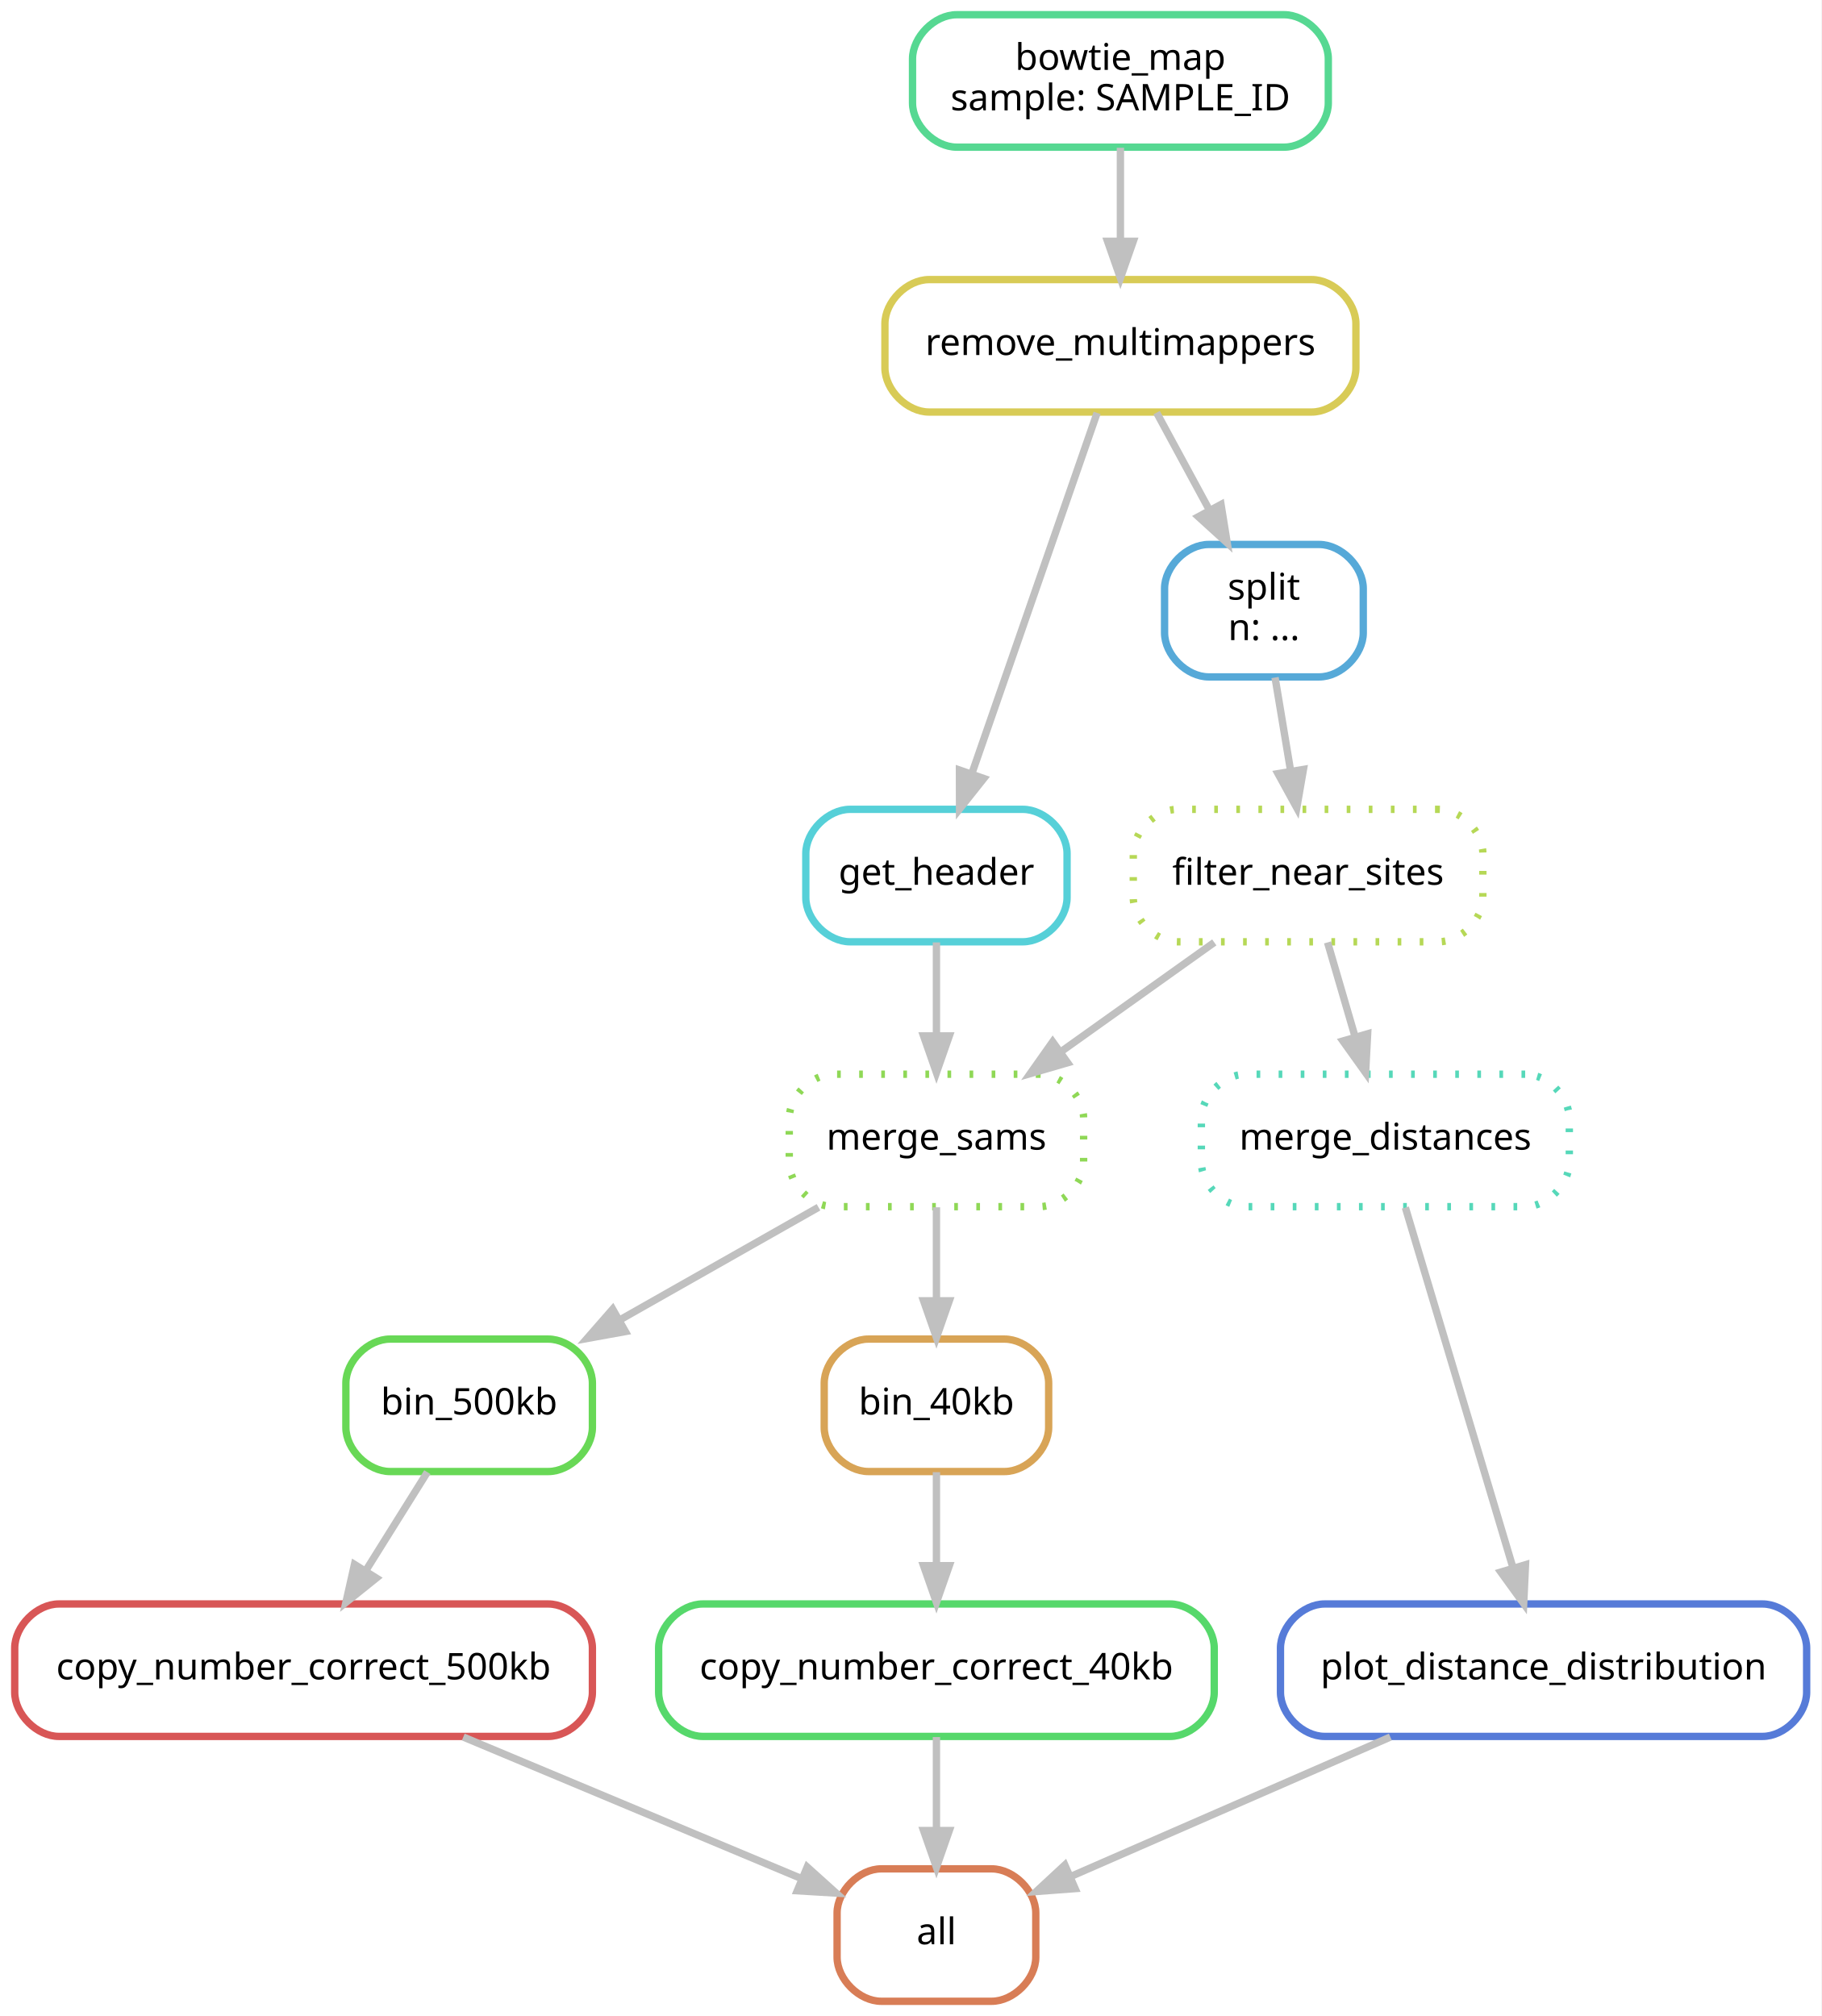
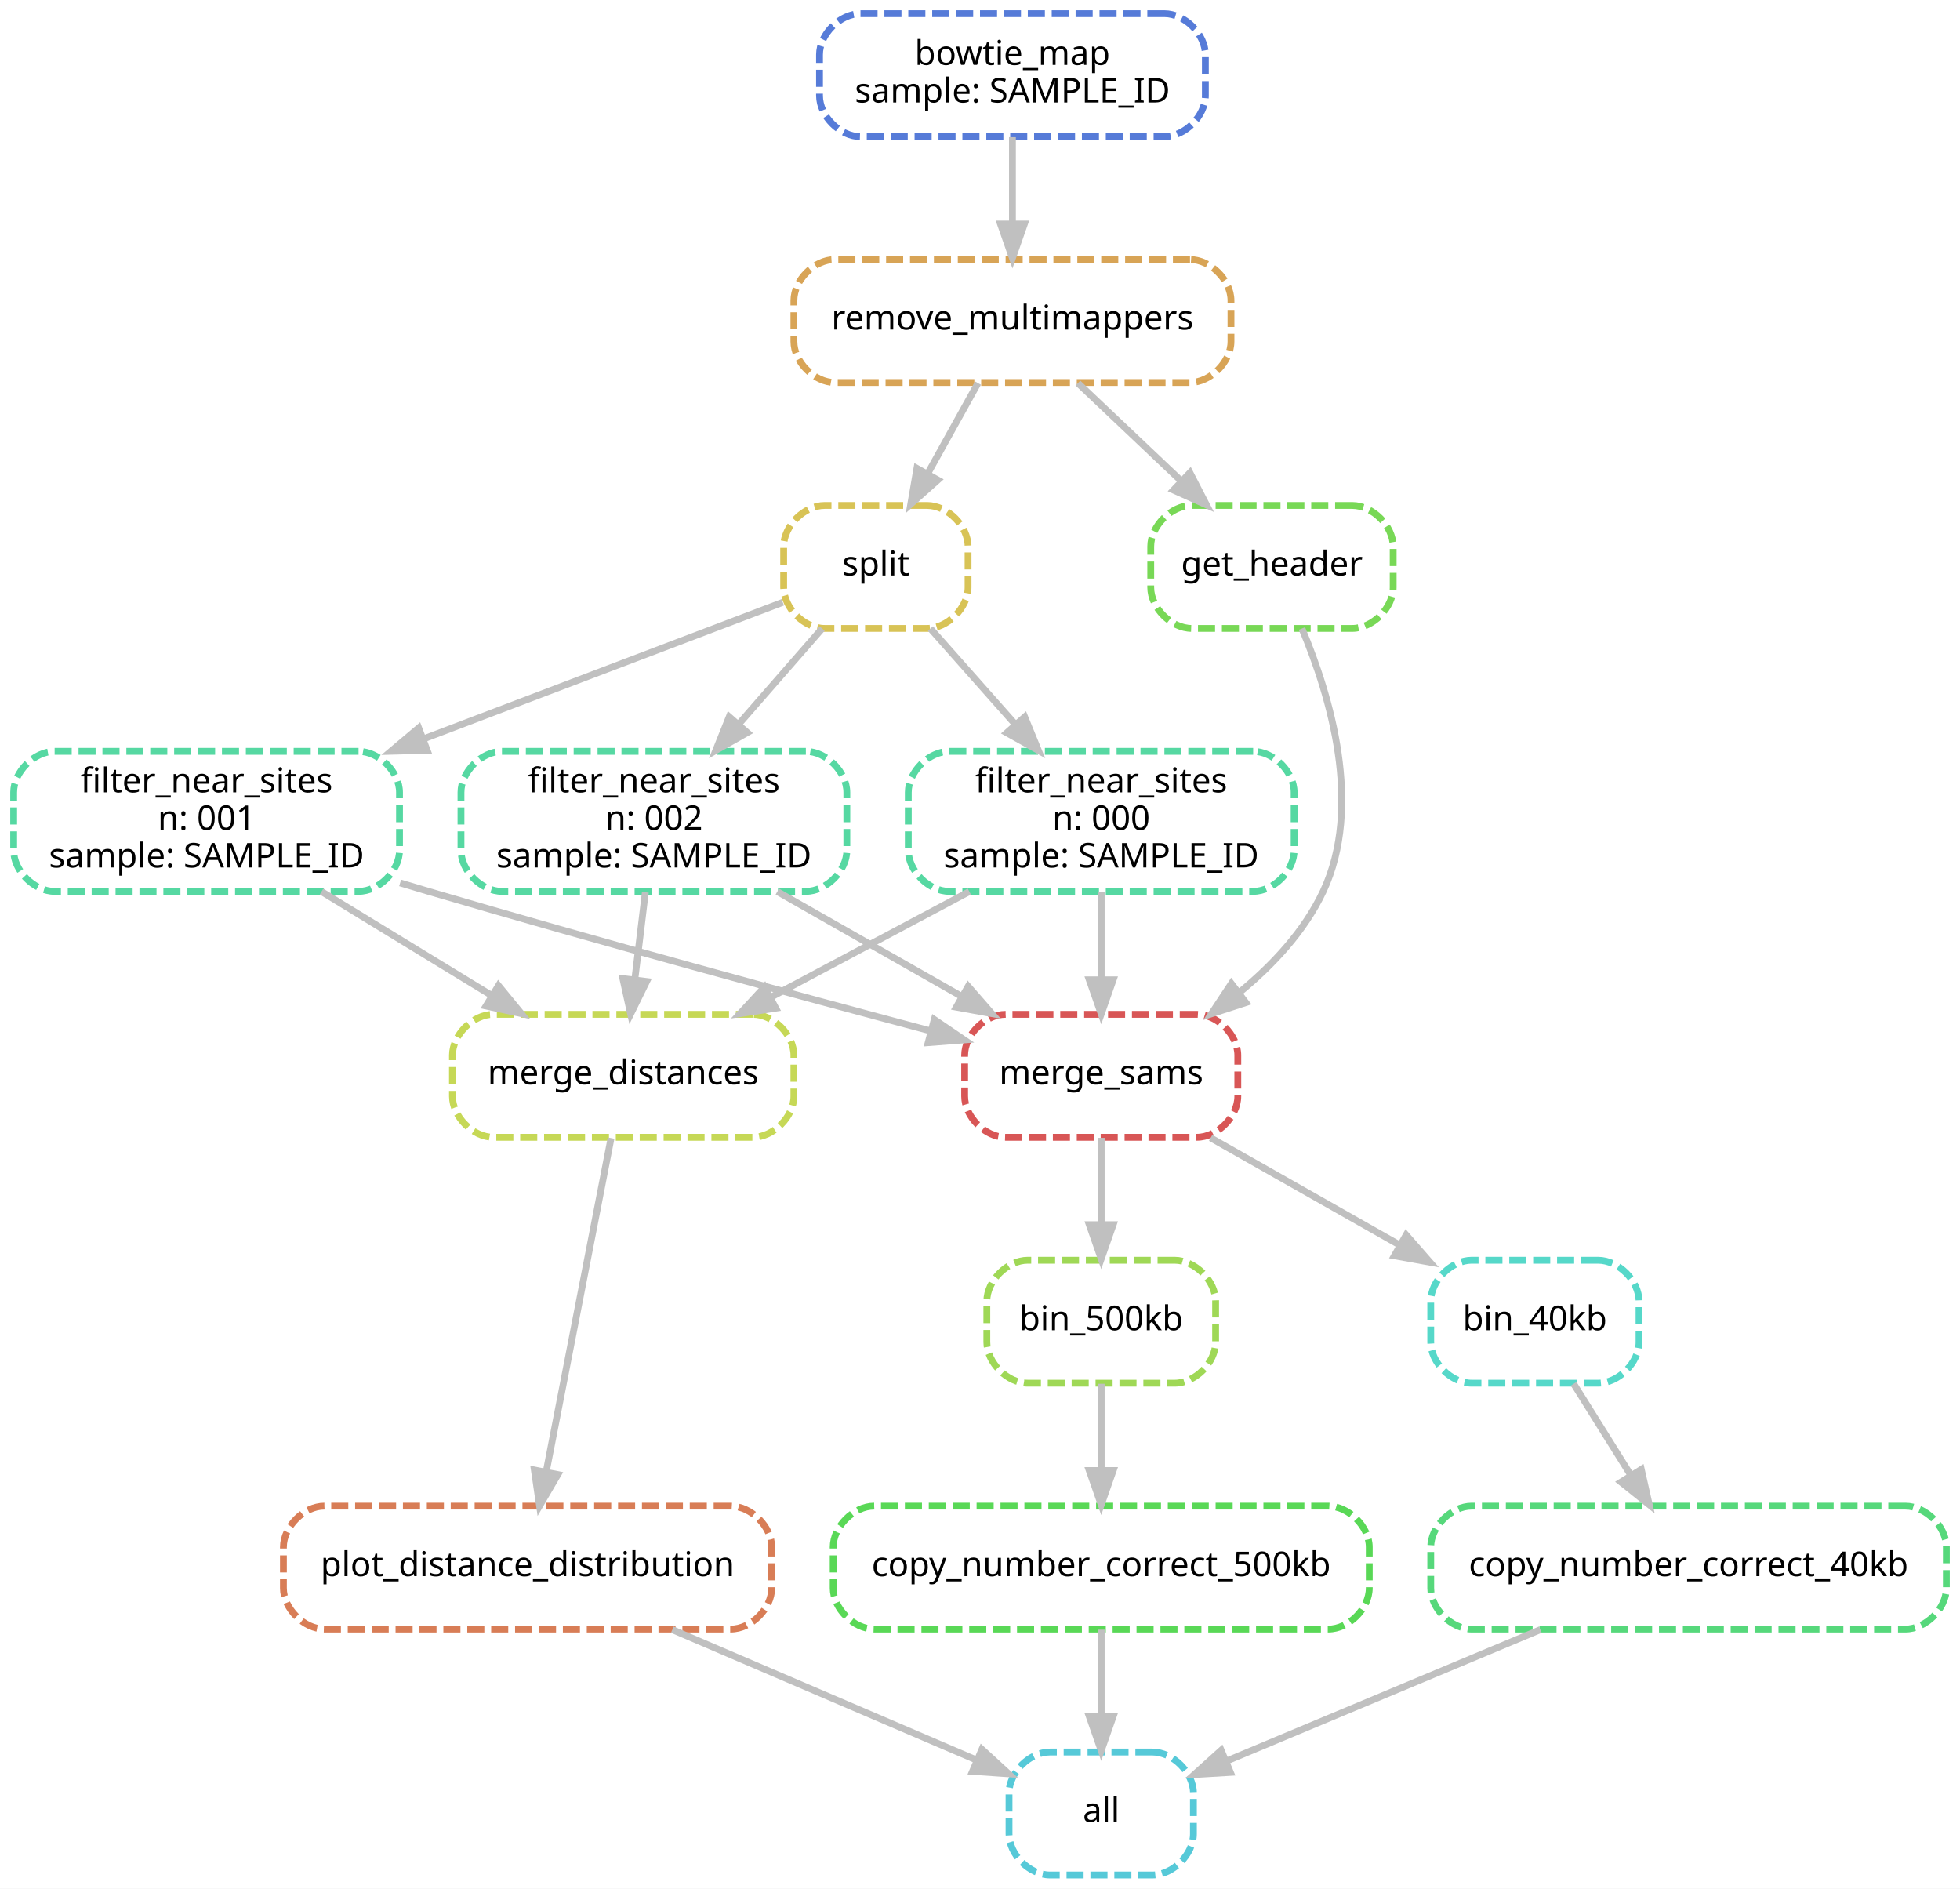
- <svg xmlns="http://www.w3.org/2000/svg" width="495pt" height="548pt" viewBox="0.00 0.00 495.00 548.00">
-   <g id="graph0" class="graph" transform="scale(1 1) rotate(0) translate(4 544)">
-     <polygon fill="#ffffff" stroke="transparent" points="-4,4 -4,-544 491,-544 491,4 -4,4" />
+ <svg xmlns="http://www.w3.org/2000/svg" width="574pt" height="553pt" viewBox="0.00 0.00 574.00 553.00">
+   <g id="graph0" class="graph" transform="scale(1 1) rotate(0) translate(4 549)">
+     <polygon fill="#ffffff" stroke="transparent" points="-4,4 -4,-549 570,-549 570,4 -4,4" />
    <g id="node1" class="node">
-       <path fill="none" stroke="#d87d56" stroke-width="2" d="M265.5,-36C265.5,-36 235.5,-36 235.5,-36 229.5,-36 223.5,-30 223.5,-24 223.5,-24 223.5,-12 223.5,-12 223.5,-6 229.5,0 235.5,0 235.5,0 265.5,0 265.5,0 271.5,0 277.5,-6 277.5,-12 277.5,-12 277.5,-24 277.5,-24 277.5,-30 271.5,-36 265.5,-36" />
-       <text text-anchor="middle" x="250.5" y="-15.5" font-family="sans" font-size="10.00" fill="#000000">all</text>
+       <path fill="none" stroke="#56c9d8" stroke-width="2" stroke-dasharray="5,2" d="M333.5,-36C333.5,-36 303.5,-36 303.5,-36 297.5,-36 291.5,-30 291.5,-24 291.5,-24 291.5,-12 291.5,-12 291.5,-6 297.5,0 303.5,0 303.5,0 333.5,0 333.5,0 339.5,0 345.5,-6 345.5,-12 345.5,-12 345.5,-24 345.5,-24 345.5,-30 339.5,-36 333.5,-36" />
+       <text text-anchor="middle" x="318.5" y="-15.5" font-family="sans" font-size="10.00" fill="#000000">all</text>
    </g>
    <g id="node2" class="node">
-       <path fill="none" stroke="#d85656" stroke-width="2" d="M145,-108C145,-108 12,-108 12,-108 6,-108 0,-102 0,-96 0,-96 0,-84 0,-84 0,-78 6,-72 12,-72 12,-72 145,-72 145,-72 151,-72 157,-78 157,-84 157,-84 157,-96 157,-96 157,-102 151,-108 145,-108" />
-       <text text-anchor="middle" x="78.5" y="-87.5" font-family="sans" font-size="10.00" fill="#000000">copy_number_correct_500kb</text>
+       <path fill="none" stroke="#56d87b" stroke-width="2" stroke-dasharray="5,2" d="M554,-108C554,-108 427,-108 427,-108 421,-108 415,-102 415,-96 415,-96 415,-84 415,-84 415,-78 421,-72 427,-72 427,-72 554,-72 554,-72 560,-72 566,-78 566,-84 566,-84 566,-96 566,-96 566,-102 560,-108 554,-108" />
+       <text text-anchor="middle" x="490.5" y="-87.5" font-family="sans" font-size="10.00" fill="#000000">copy_number_correct_40kb</text>
    </g>
    <g id="edge1" class="edge">
-       <path fill="none" stroke="#c0c0c0" stroke-width="2" d="M121.903,-71.831C150.266,-59.959 186.898,-44.624 213.806,-33.36" />
-       <polygon fill="#c0c0c0" stroke="#c0c0c0" stroke-width="2" points="215.373,-36.499 223.246,-29.409 212.67,-30.041 215.373,-36.499" />
+       <path fill="none" stroke="#c0c0c0" stroke-width="2" d="M447.097,-71.831C418.734,-59.959 382.102,-44.624 355.194,-33.36" />
+       <polygon fill="#c0c0c0" stroke="#c0c0c0" stroke-width="2" points="356.33,-30.041 345.754,-29.409 353.627,-36.499 356.33,-30.041" />
    </g>
    <g id="node3" class="node">
-       <path fill="none" stroke="#56d86b" stroke-width="2" d="M314,-108C314,-108 187,-108 187,-108 181,-108 175,-102 175,-96 175,-96 175,-84 175,-84 175,-78 181,-72 187,-72 187,-72 314,-72 314,-72 320,-72 326,-78 326,-84 326,-84 326,-96 326,-96 326,-102 320,-108 314,-108" />
-       <text text-anchor="middle" x="250.5" y="-87.5" font-family="sans" font-size="10.00" fill="#000000">copy_number_correct_40kb</text>
+       <path fill="none" stroke="#59d856" stroke-width="2" stroke-dasharray="5,2" d="M385,-108C385,-108 252,-108 252,-108 246,-108 240,-102 240,-96 240,-96 240,-84 240,-84 240,-78 246,-72 252,-72 252,-72 385,-72 385,-72 391,-72 397,-78 397,-84 397,-84 397,-96 397,-96 397,-102 391,-108 385,-108" />
+       <text text-anchor="middle" x="318.5" y="-87.5" font-family="sans" font-size="10.00" fill="#000000">copy_number_correct_500kb</text>
    </g>
    <g id="edge2" class="edge">
-       <path fill="none" stroke="#c0c0c0" stroke-width="2" d="M250.5,-71.831C250.5,-64.131 250.5,-54.974 250.5,-46.417" />
-       <polygon fill="#c0c0c0" stroke="#c0c0c0" stroke-width="2" points="254,-46.413 250.5,-36.413 247,-46.413 254,-46.413" />
+       <path fill="none" stroke="#c0c0c0" stroke-width="2" d="M318.5,-71.831C318.5,-64.131 318.5,-54.974 318.5,-46.417" />
+       <polygon fill="#c0c0c0" stroke="#c0c0c0" stroke-width="2" points="322,-46.413 318.5,-36.413 315,-46.413 322,-46.413" />
    </g>
    <g id="node4" class="node">
-       <path fill="none" stroke="#567bd8" stroke-width="2" d="M475,-108C475,-108 356,-108 356,-108 350,-108 344,-102 344,-96 344,-96 344,-84 344,-84 344,-78 350,-72 356,-72 356,-72 475,-72 475,-72 481,-72 487,-78 487,-84 487,-84 487,-96 487,-96 487,-102 481,-108 475,-108" />
-       <text text-anchor="middle" x="415.5" y="-87.5" font-family="sans" font-size="10.00" fill="#000000">plot_distance_distribution</text>
+       <path fill="none" stroke="#d87d56" stroke-width="2" stroke-dasharray="5,2" d="M210,-108C210,-108 91,-108 91,-108 85,-108 79,-102 79,-96 79,-96 79,-84 79,-84 79,-78 85,-72 91,-72 91,-72 210,-72 210,-72 216,-72 222,-78 222,-84 222,-84 222,-96 222,-96 222,-102 216,-108 210,-108" />
+       <text text-anchor="middle" x="150.5" y="-87.5" font-family="sans" font-size="10.00" fill="#000000">plot_distance_distribution</text>
    </g>
    <g id="edge3" class="edge">
-       <path fill="none" stroke="#c0c0c0" stroke-width="2" d="M373.863,-71.831C347.113,-60.158 312.694,-45.139 287.012,-33.932" />
-       <polygon fill="#c0c0c0" stroke="#c0c0c0" stroke-width="2" points="288.196,-30.631 277.631,-29.839 285.396,-37.046 288.196,-30.631" />
+       <path fill="none" stroke="#c0c0c0" stroke-width="2" d="M192.893,-71.831C220.424,-60.033 255.93,-44.816 282.166,-33.572" />
+       <polygon fill="#c0c0c0" stroke="#c0c0c0" stroke-width="2" points="283.567,-36.779 291.38,-29.623 280.809,-30.345 283.567,-36.779" />
    </g>
    <g id="node5" class="node">
-       <path fill="none" stroke="#68d856" stroke-width="2" d="M145,-180C145,-180 102,-180 102,-180 96,-180 90,-174 90,-168 90,-168 90,-156 90,-156 90,-150 96,-144 102,-144 102,-144 145,-144 145,-144 151,-144 157,-150 157,-156 157,-156 157,-168 157,-168 157,-174 151,-180 145,-180" />
-       <text text-anchor="middle" x="123.5" y="-159.5" font-family="sans" font-size="10.00" fill="#000000">bin_500kb</text>
+       <path fill="none" stroke="#56d8c9" stroke-width="2" stroke-dasharray="5,2" d="M464,-180C464,-180 427,-180 427,-180 421,-180 415,-174 415,-168 415,-168 415,-156 415,-156 415,-150 421,-144 427,-144 427,-144 464,-144 464,-144 470,-144 476,-150 476,-156 476,-156 476,-168 476,-168 476,-174 470,-180 464,-180" />
+       <text text-anchor="middle" x="445.5" y="-159.5" font-family="sans" font-size="10.00" fill="#000000">bin_40kb</text>
    </g>
    <g id="edge4" class="edge">
-       <path fill="none" stroke="#c0c0c0" stroke-width="2" d="M112.145,-143.831C107.067,-135.708 100.977,-125.964 95.382,-117.012" />
-       <polygon fill="#c0c0c0" stroke="#c0c0c0" stroke-width="2" points="98.276,-115.038 90.008,-108.413 92.34,-118.748 98.276,-115.038" />
+       <path fill="none" stroke="#c0c0c0" stroke-width="2" d="M456.855,-143.831C461.933,-135.708 468.023,-125.964 473.618,-117.012" />
+       <polygon fill="#c0c0c0" stroke="#c0c0c0" stroke-width="2" points="476.66,-118.748 478.992,-108.413 470.724,-115.038 476.66,-118.748" />
    </g>
    <g id="node6" class="node">
-       <path fill="none" stroke="#d8a456" stroke-width="2" d="M269,-180C269,-180 232,-180 232,-180 226,-180 220,-174 220,-168 220,-168 220,-156 220,-156 220,-150 226,-144 232,-144 232,-144 269,-144 269,-144 275,-144 281,-150 281,-156 281,-156 281,-168 281,-168 281,-174 275,-180 269,-180" />
-       <text text-anchor="middle" x="250.5" y="-159.5" font-family="sans" font-size="10.00" fill="#000000">bin_40kb</text>
+       <path fill="none" stroke="#9fd856" stroke-width="2" stroke-dasharray="5,2" d="M340,-180C340,-180 297,-180 297,-180 291,-180 285,-174 285,-168 285,-168 285,-156 285,-156 285,-150 291,-144 297,-144 297,-144 340,-144 340,-144 346,-144 352,-150 352,-156 352,-156 352,-168 352,-168 352,-174 346,-180 340,-180" />
+       <text text-anchor="middle" x="318.5" y="-159.5" font-family="sans" font-size="10.00" fill="#000000">bin_500kb</text>
    </g>
    <g id="edge5" class="edge">
-       <path fill="none" stroke="#c0c0c0" stroke-width="2" d="M250.5,-143.831C250.5,-136.131 250.5,-126.974 250.5,-118.417" />
-       <polygon fill="#c0c0c0" stroke="#c0c0c0" stroke-width="2" points="254,-118.413 250.5,-108.413 247,-118.413 254,-118.413" />
+       <path fill="none" stroke="#c0c0c0" stroke-width="2" d="M318.5,-143.831C318.5,-136.131 318.5,-126.974 318.5,-118.417" />
+       <polygon fill="#c0c0c0" stroke="#c0c0c0" stroke-width="2" points="322,-118.413 318.5,-108.413 315,-118.413 322,-118.413" />
    </g>
    <g id="node7" class="node">
-       <path fill="none" stroke="#56d8b9" stroke-width="2" stroke-dasharray="1,5" d="M410.5,-252C410.5,-252 334.5,-252 334.5,-252 328.5,-252 322.5,-246 322.5,-240 322.5,-240 322.5,-228 322.5,-228 322.5,-222 328.5,-216 334.5,-216 334.5,-216 410.5,-216 410.5,-216 416.5,-216 422.5,-222 422.5,-228 422.5,-228 422.5,-240 422.5,-240 422.5,-246 416.5,-252 410.5,-252" />
-       <text text-anchor="middle" x="372.5" y="-231.5" font-family="sans" font-size="10.00" fill="#000000">merge_distances</text>
+       <path fill="none" stroke="#c6d856" stroke-width="2" stroke-dasharray="5,2" d="M216.5,-252C216.5,-252 140.5,-252 140.5,-252 134.5,-252 128.5,-246 128.5,-240 128.5,-240 128.5,-228 128.5,-228 128.5,-222 134.5,-216 140.5,-216 140.5,-216 216.5,-216 216.5,-216 222.5,-216 228.5,-222 228.5,-228 228.5,-228 228.5,-240 228.5,-240 228.5,-246 222.5,-252 216.5,-252" />
+       <text text-anchor="middle" x="178.5" y="-231.5" font-family="sans" font-size="10.00" fill="#000000">merge_distances</text>
    </g>
    <g id="edge6" class="edge">
-       <path fill="none" stroke="#c0c0c0" stroke-width="2" d="M377.946,-215.762C385.313,-191.093 398.521,-146.86 407.147,-117.973" />
-       <polygon fill="#c0c0c0" stroke="#c0c0c0" stroke-width="2" points="410.591,-118.673 410.098,-108.09 403.883,-116.67 410.591,-118.673" />
+       <path fill="none" stroke="#c0c0c0" stroke-width="2" d="M174.954,-215.762C170.157,-191.093 161.556,-146.86 155.939,-117.973" />
+       <polygon fill="#c0c0c0" stroke="#c0c0c0" stroke-width="2" points="159.362,-117.238 154.017,-108.09 152.49,-118.574 159.362,-117.238" />
    </g>
    <g id="node8" class="node">
-       <path fill="none" stroke="#8fd856" stroke-width="2" stroke-dasharray="1,5" d="M278.5,-252C278.5,-252 222.5,-252 222.5,-252 216.5,-252 210.5,-246 210.5,-240 210.5,-240 210.5,-228 210.5,-228 210.5,-222 216.5,-216 222.5,-216 222.5,-216 278.5,-216 278.5,-216 284.5,-216 290.5,-222 290.5,-228 290.5,-228 290.5,-240 290.5,-240 290.5,-246 284.5,-252 278.5,-252" />
-       <text text-anchor="middle" x="250.5" y="-231.5" font-family="sans" font-size="10.00" fill="#000000">merge_sams</text>
+       <path fill="none" stroke="#d85656" stroke-width="2" stroke-dasharray="5,2" d="M346.5,-252C346.5,-252 290.5,-252 290.5,-252 284.5,-252 278.5,-246 278.5,-240 278.5,-240 278.5,-228 278.5,-228 278.5,-222 284.5,-216 290.5,-216 290.5,-216 346.5,-216 346.5,-216 352.5,-216 358.5,-222 358.5,-228 358.5,-228 358.5,-240 358.5,-240 358.5,-246 352.5,-252 346.5,-252" />
+       <text text-anchor="middle" x="318.5" y="-231.5" font-family="sans" font-size="10.00" fill="#000000">merge_sams</text>
    </g>
    <g id="edge7" class="edge">
-       <path fill="none" stroke="#c0c0c0" stroke-width="2" d="M218.452,-215.831C202.058,-206.537 181.921,-195.121 164.417,-185.197" />
-       <polygon fill="#c0c0c0" stroke="#c0c0c0" stroke-width="2" points="165.963,-182.05 155.537,-180.163 162.51,-188.139 165.963,-182.05" />
+       <path fill="none" stroke="#c0c0c0" stroke-width="2" d="M350.548,-215.831C367.317,-206.324 388.003,-194.597 405.781,-184.518" />
+       <polygon fill="#c0c0c0" stroke="#c0c0c0" stroke-width="2" points="407.804,-187.394 414.777,-179.418 404.352,-181.305 407.804,-187.394" />
    </g>
    <g id="edge8" class="edge">
-       <path fill="none" stroke="#c0c0c0" stroke-width="2" d="M250.5,-215.831C250.5,-208.131 250.5,-198.974 250.5,-190.417" />
-       <polygon fill="#c0c0c0" stroke="#c0c0c0" stroke-width="2" points="254,-190.413 250.5,-180.413 247,-190.413 254,-190.413" />
+       <path fill="none" stroke="#c0c0c0" stroke-width="2" d="M318.5,-215.831C318.5,-208.131 318.5,-198.974 318.5,-190.417" />
+       <polygon fill="#c0c0c0" stroke="#c0c0c0" stroke-width="2" points="322,-190.413 318.5,-180.413 315,-190.413 322,-190.413" />
    </g>
    <g id="node9" class="node">
-       <path fill="none" stroke="#b6d856" stroke-width="2" stroke-dasharray="1,5" d="M387,-324C387,-324 316,-324 316,-324 310,-324 304,-318 304,-312 304,-312 304,-300 304,-300 304,-294 310,-288 316,-288 316,-288 387,-288 387,-288 393,-288 399,-294 399,-300 399,-300 399,-312 399,-312 399,-318 393,-324 387,-324" />
-       <text text-anchor="middle" x="351.5" y="-303.5" font-family="sans" font-size="10.00" fill="#000000">filter_near_sites</text>
+       <path fill="none" stroke="#56d8a2" stroke-width="2" stroke-dasharray="5,2" d="M101,-329C101,-329 12,-329 12,-329 6,-329 0,-323 0,-317 0,-317 0,-300 0,-300 0,-294 6,-288 12,-288 12,-288 101,-288 101,-288 107,-288 113,-294 113,-300 113,-300 113,-317 113,-317 113,-323 107,-329 101,-329" />
+       <text text-anchor="middle" x="56.5" y="-317" font-family="sans" font-size="10.00" fill="#000000">filter_near_sites</text>
+       <text text-anchor="middle" x="56.5" y="-306" font-family="sans" font-size="10.00" fill="#000000">n: 001</text>
+       <text text-anchor="middle" x="56.5" y="-295" font-family="sans" font-size="10.00" fill="#000000">sample: SAMPLE_ID</text>
    </g>
    <g id="edge9" class="edge">
-       <path fill="none" stroke="#c0c0c0" stroke-width="2" d="M356.799,-287.831C359.07,-280.046 361.775,-270.773 364.294,-262.135" />
-       <polygon fill="#c0c0c0" stroke="#c0c0c0" stroke-width="2" points="367.689,-262.993 367.13,-252.413 360.969,-261.033 367.689,-262.993" />
+       <path fill="none" stroke="#c0c0c0" stroke-width="2" d="M90.16,-287.945C105.632,-278.497 124.064,-267.242 140.078,-257.463" />
+       <polygon fill="#c0c0c0" stroke="#c0c0c0" stroke-width="2" points="141.982,-260.401 148.692,-252.202 138.333,-254.427 141.982,-260.401" />
+     </g>
+     <g id="edge12" class="edge">
+       <path fill="none" stroke="#c0c0c0" stroke-width="2" d="M113.181,-290.484C115.991,-289.635 118.776,-288.803 121.5,-288 171.362,-273.309 228.709,-257.738 268.623,-247.111" />
+       <polygon fill="#c0c0c0" stroke="#c0c0c0" stroke-width="2" points="269.613,-250.47 278.38,-244.519 267.816,-243.704 269.613,-250.47" />
+     </g>
+     <g id="node10" class="node">
+       <path fill="none" stroke="#56d8a2" stroke-width="2" stroke-dasharray="5,2" d="M232,-329C232,-329 143,-329 143,-329 137,-329 131,-323 131,-317 131,-317 131,-300 131,-300 131,-294 137,-288 143,-288 143,-288 232,-288 232,-288 238,-288 244,-294 244,-300 244,-300 244,-317 244,-317 244,-323 238,-329 232,-329" />
+       <text text-anchor="middle" x="187.5" y="-317" font-family="sans" font-size="10.00" fill="#000000">filter_near_sites</text>
+       <text text-anchor="middle" x="187.5" y="-306" font-family="sans" font-size="10.00" fill="#000000">n: 002</text>
+       <text text-anchor="middle" x="187.5" y="-295" font-family="sans" font-size="10.00" fill="#000000">sample: SAMPLE_ID</text>
+     </g>
+     <g id="edge10" class="edge">
+       <path fill="none" stroke="#c0c0c0" stroke-width="2" d="M184.993,-287.748C184.032,-279.789 182.918,-270.572 181.888,-262.042" />
+       <polygon fill="#c0c0c0" stroke="#c0c0c0" stroke-width="2" points="185.362,-261.617 180.688,-252.109 178.412,-262.456 185.362,-261.617" />
+     </g>
+     <g id="edge13" class="edge">
+       <path fill="none" stroke="#c0c0c0" stroke-width="2" d="M223.643,-287.945C240.411,-278.409 260.415,-267.033 277.721,-257.191" />
+       <polygon fill="#c0c0c0" stroke="#c0c0c0" stroke-width="2" points="279.531,-260.188 286.493,-252.202 276.07,-254.104 279.531,-260.188" />
+     </g>
+     <g id="node11" class="node">
+       <path fill="none" stroke="#56d8a2" stroke-width="2" stroke-dasharray="5,2" d="M363,-329C363,-329 274,-329 274,-329 268,-329 262,-323 262,-317 262,-317 262,-300 262,-300 262,-294 268,-288 274,-288 274,-288 363,-288 363,-288 369,-288 375,-294 375,-300 375,-300 375,-317 375,-317 375,-323 369,-329 363,-329" />
+       <text text-anchor="middle" x="318.5" y="-317" font-family="sans" font-size="10.00" fill="#000000">filter_near_sites</text>
+       <text text-anchor="middle" x="318.5" y="-306" font-family="sans" font-size="10.00" fill="#000000">n: 000</text>
+       <text text-anchor="middle" x="318.5" y="-295" font-family="sans" font-size="10.00" fill="#000000">sample: SAMPLE_ID</text>
    </g>
    <g id="edge11" class="edge">
-       <path fill="none" stroke="#c0c0c0" stroke-width="2" d="M326.013,-287.831C313.334,-278.793 297.84,-267.748 284.195,-258.02" />
-       <polygon fill="#c0c0c0" stroke="#c0c0c0" stroke-width="2" points="286.153,-255.118 275.978,-252.163 282.089,-260.818 286.153,-255.118" />
+       <path fill="none" stroke="#c0c0c0" stroke-width="2" d="M279.874,-287.945C261.79,-278.322 240.183,-266.824 221.573,-256.921" />
+       <polygon fill="#c0c0c0" stroke="#c0c0c0" stroke-width="2" points="223.178,-253.81 212.706,-252.202 219.89,-259.99 223.178,-253.81" />
    </g>
-     <g id="node10" class="node">
-       <path fill="none" stroke="#56d0d8" stroke-width="2" d="M274,-324C274,-324 227,-324 227,-324 221,-324 215,-318 215,-312 215,-312 215,-300 215,-300 215,-294 221,-288 227,-288 227,-288 274,-288 274,-288 280,-288 286,-294 286,-300 286,-300 286,-312 286,-312 286,-318 280,-324 274,-324" />
-       <text text-anchor="middle" x="250.5" y="-303.5" font-family="sans" font-size="10.00" fill="#000000">get_header</text>
-     </g>
-     <g id="edge10" class="edge">
-       <path fill="none" stroke="#c0c0c0" stroke-width="2" d="M250.5,-287.831C250.5,-280.131 250.5,-270.974 250.5,-262.417" />
-       <polygon fill="#c0c0c0" stroke="#c0c0c0" stroke-width="2" points="254,-262.413 250.5,-252.413 247,-262.413 254,-262.413" />
-     </g>
-     <g id="node11" class="node">
-       <path fill="none" stroke="#56a9d8" stroke-width="2" d="M354.5,-396C354.5,-396 324.5,-396 324.5,-396 318.5,-396 312.5,-390 312.5,-384 312.5,-384 312.5,-372 312.5,-372 312.5,-366 318.5,-360 324.5,-360 324.5,-360 354.5,-360 354.5,-360 360.5,-360 366.5,-366 366.5,-372 366.5,-372 366.5,-384 366.5,-384 366.5,-390 360.5,-396 354.5,-396" />
-       <text text-anchor="middle" x="339.5" y="-381" font-family="sans" font-size="10.00" fill="#000000">split</text>
-       <text text-anchor="middle" x="339.5" y="-370" font-family="sans" font-size="10.00" fill="#000000">n: ...</text>
-     </g>
-     <g id="edge12" class="edge">
-       <path fill="none" stroke="#c0c0c0" stroke-width="2" d="M342.528,-359.831C343.812,-352.131 345.338,-342.974 346.764,-334.417" />
-       <polygon fill="#c0c0c0" stroke="#c0c0c0" stroke-width="2" points="350.239,-334.853 348.431,-324.413 343.335,-333.702 350.239,-334.853" />
+     <g id="edge15" class="edge">
+       <path fill="none" stroke="#c0c0c0" stroke-width="2" d="M318.5,-287.748C318.5,-279.877 318.5,-270.774 318.5,-262.323" />
+       <polygon fill="#c0c0c0" stroke="#c0c0c0" stroke-width="2" points="322,-262.109 318.5,-252.109 315,-262.109 322,-262.109" />
    </g>
    <g id="node12" class="node">
-       <path fill="none" stroke="#d8cb56" stroke-width="2" d="M352.5,-468C352.5,-468 248.5,-468 248.5,-468 242.5,-468 236.5,-462 236.5,-456 236.5,-456 236.5,-444 236.5,-444 236.5,-438 242.5,-432 248.5,-432 248.5,-432 352.5,-432 352.5,-432 358.5,-432 364.5,-438 364.5,-444 364.5,-444 364.5,-456 364.5,-456 364.5,-462 358.5,-468 352.5,-468" />
-       <text text-anchor="middle" x="300.5" y="-447.5" font-family="sans" font-size="10.00" fill="#000000">remove_multimappers</text>
-     </g>
-     <g id="edge13" class="edge">
-       <path fill="none" stroke="#c0c0c0" stroke-width="2" d="M294.168,-431.762C285.564,-406.985 270.108,-362.471 260.081,-333.594" />
-       <polygon fill="#c0c0c0" stroke="#c0c0c0" stroke-width="2" points="263.368,-332.388 256.781,-324.09 256.755,-334.684 263.368,-332.388" />
+       <path fill="none" stroke="#78d856" stroke-width="2" stroke-dasharray="5,2" d="M392,-401C392,-401 345,-401 345,-401 339,-401 333,-395 333,-389 333,-389 333,-377 333,-377 333,-371 339,-365 345,-365 345,-365 392,-365 392,-365 398,-365 404,-371 404,-377 404,-377 404,-389 404,-389 404,-395 398,-401 392,-401" />
+       <text text-anchor="middle" x="368.5" y="-380.5" font-family="sans" font-size="10.00" fill="#000000">get_header</text>
    </g>
    <g id="edge14" class="edge">
-       <path fill="none" stroke="#c0c0c0" stroke-width="2" d="M310.341,-431.831C314.696,-423.793 319.91,-414.167 324.717,-405.292" />
-       <polygon fill="#c0c0c0" stroke="#c0c0c0" stroke-width="2" points="327.841,-406.873 329.526,-396.413 321.686,-403.539 327.841,-406.873" />
+       <path fill="none" stroke="#c0c0c0" stroke-width="2" d="M377.276,-364.976C385.59,-345.196 395.205,-312.941 383.5,-288 378.041,-276.368 368.709,-266.374 358.793,-258.259" />
+       <polygon fill="#c0c0c0" stroke="#c0c0c0" stroke-width="2" points="360.855,-255.43 350.778,-252.159 356.615,-261 360.855,-255.43" />
    </g>
    <g id="node13" class="node">
-       <path fill="none" stroke="#56d892" stroke-width="2" d="M345,-540C345,-540 256,-540 256,-540 250,-540 244,-534 244,-528 244,-528 244,-516 244,-516 244,-510 250,-504 256,-504 256,-504 345,-504 345,-504 351,-504 357,-510 357,-516 357,-516 357,-528 357,-528 357,-534 351,-540 345,-540" />
-       <text text-anchor="middle" x="300.5" y="-525" font-family="sans" font-size="10.00" fill="#000000">bowtie_map</text>
-       <text text-anchor="middle" x="300.5" y="-514" font-family="sans" font-size="10.00" fill="#000000">sample: SAMPLE_ID</text>
+       <path fill="none" stroke="#d8c356" stroke-width="2" stroke-dasharray="5,2" d="M267.5,-401C267.5,-401 237.5,-401 237.5,-401 231.5,-401 225.5,-395 225.5,-389 225.5,-389 225.5,-377 225.5,-377 225.5,-371 231.5,-365 237.5,-365 237.5,-365 267.5,-365 267.5,-365 273.5,-365 279.5,-371 279.5,-377 279.5,-377 279.5,-389 279.5,-389 279.5,-395 273.5,-401 267.5,-401" />
+       <text text-anchor="middle" x="252.5" y="-380.5" font-family="sans" font-size="10.00" fill="#000000">split</text>
    </g>
-     <g id="edge15" class="edge">
-       <path fill="none" stroke="#c0c0c0" stroke-width="2" d="M300.5,-503.831C300.5,-496.131 300.5,-486.974 300.5,-478.417" />
-       <polygon fill="#c0c0c0" stroke="#c0c0c0" stroke-width="2" points="304,-478.413 300.5,-468.413 297,-478.413 304,-478.413" />
+     <g id="edge16" class="edge">
+       <path fill="none" stroke="#c0c0c0" stroke-width="2" d="M225.247,-372.641C198.114,-362.328 155.489,-346.126 119.869,-332.587" />
+       <polygon fill="#c0c0c0" stroke="#c0c0c0" stroke-width="2" points="121.095,-329.308 110.504,-329.027 118.608,-335.852 121.095,-329.308" />
+     </g>
+     <g id="edge17" class="edge">
+       <path fill="none" stroke="#c0c0c0" stroke-width="2" d="M236.765,-364.966C229.427,-356.555 220.518,-346.344 212.305,-336.931" />
+       <polygon fill="#c0c0c0" stroke="#c0c0c0" stroke-width="2" points="214.831,-334.502 205.62,-329.268 209.557,-339.104 214.831,-334.502" />
+     </g>
+     <g id="edge18" class="edge">
+       <path fill="none" stroke="#c0c0c0" stroke-width="2" d="M268.477,-364.966C275.928,-356.555 284.974,-346.344 293.313,-336.931" />
+       <polygon fill="#c0c0c0" stroke="#c0c0c0" stroke-width="2" points="296.09,-339.074 300.102,-329.268 290.851,-334.432 296.09,-339.074" />
+     </g>
+     <g id="node14" class="node">
+       <path fill="none" stroke="#d8a456" stroke-width="2" stroke-dasharray="5,2" d="M344.5,-473C344.5,-473 240.5,-473 240.5,-473 234.5,-473 228.5,-467 228.5,-461 228.5,-461 228.5,-449 228.5,-449 228.5,-443 234.5,-437 240.5,-437 240.5,-437 344.5,-437 344.5,-437 350.5,-437 356.5,-443 356.5,-449 356.5,-449 356.5,-461 356.5,-461 356.5,-467 350.5,-473 344.5,-473" />
+       <text text-anchor="middle" x="292.5" y="-452.5" font-family="sans" font-size="10.00" fill="#000000">remove_multimappers</text>
+     </g>
+     <g id="edge19" class="edge">
+       <path fill="none" stroke="#c0c0c0" stroke-width="2" d="M311.678,-436.831C320.859,-428.134 332.001,-417.578 341.978,-408.127" />
+       <polygon fill="#c0c0c0" stroke="#c0c0c0" stroke-width="2" points="344.476,-410.581 349.328,-401.163 339.661,-405.5 344.476,-410.581" />
+     </g>
+     <g id="edge20" class="edge">
+       <path fill="none" stroke="#c0c0c0" stroke-width="2" d="M282.406,-436.831C277.94,-428.793 272.592,-419.167 267.662,-410.292" />
+       <polygon fill="#c0c0c0" stroke="#c0c0c0" stroke-width="2" points="270.646,-408.455 262.73,-401.413 264.526,-411.855 270.646,-408.455" />
+     </g>
+     <g id="node15" class="node">
+       <path fill="none" stroke="#567bd8" stroke-width="2" stroke-dasharray="5,2" d="M337,-545C337,-545 248,-545 248,-545 242,-545 236,-539 236,-533 236,-533 236,-521 236,-521 236,-515 242,-509 248,-509 248,-509 337,-509 337,-509 343,-509 349,-515 349,-521 349,-521 349,-533 349,-533 349,-539 343,-545 337,-545" />
+       <text text-anchor="middle" x="292.5" y="-530" font-family="sans" font-size="10.00" fill="#000000">bowtie_map</text>
+       <text text-anchor="middle" x="292.5" y="-519" font-family="sans" font-size="10.00" fill="#000000">sample: SAMPLE_ID</text>
+     </g>
+     <g id="edge21" class="edge">
+       <path fill="none" stroke="#c0c0c0" stroke-width="2" d="M292.5,-508.831C292.5,-501.131 292.5,-491.974 292.5,-483.417" />
+       <polygon fill="#c0c0c0" stroke="#c0c0c0" stroke-width="2" points="296,-483.413 292.5,-473.413 289,-483.413 296,-483.413" />
    </g>
  </g>
</svg>
